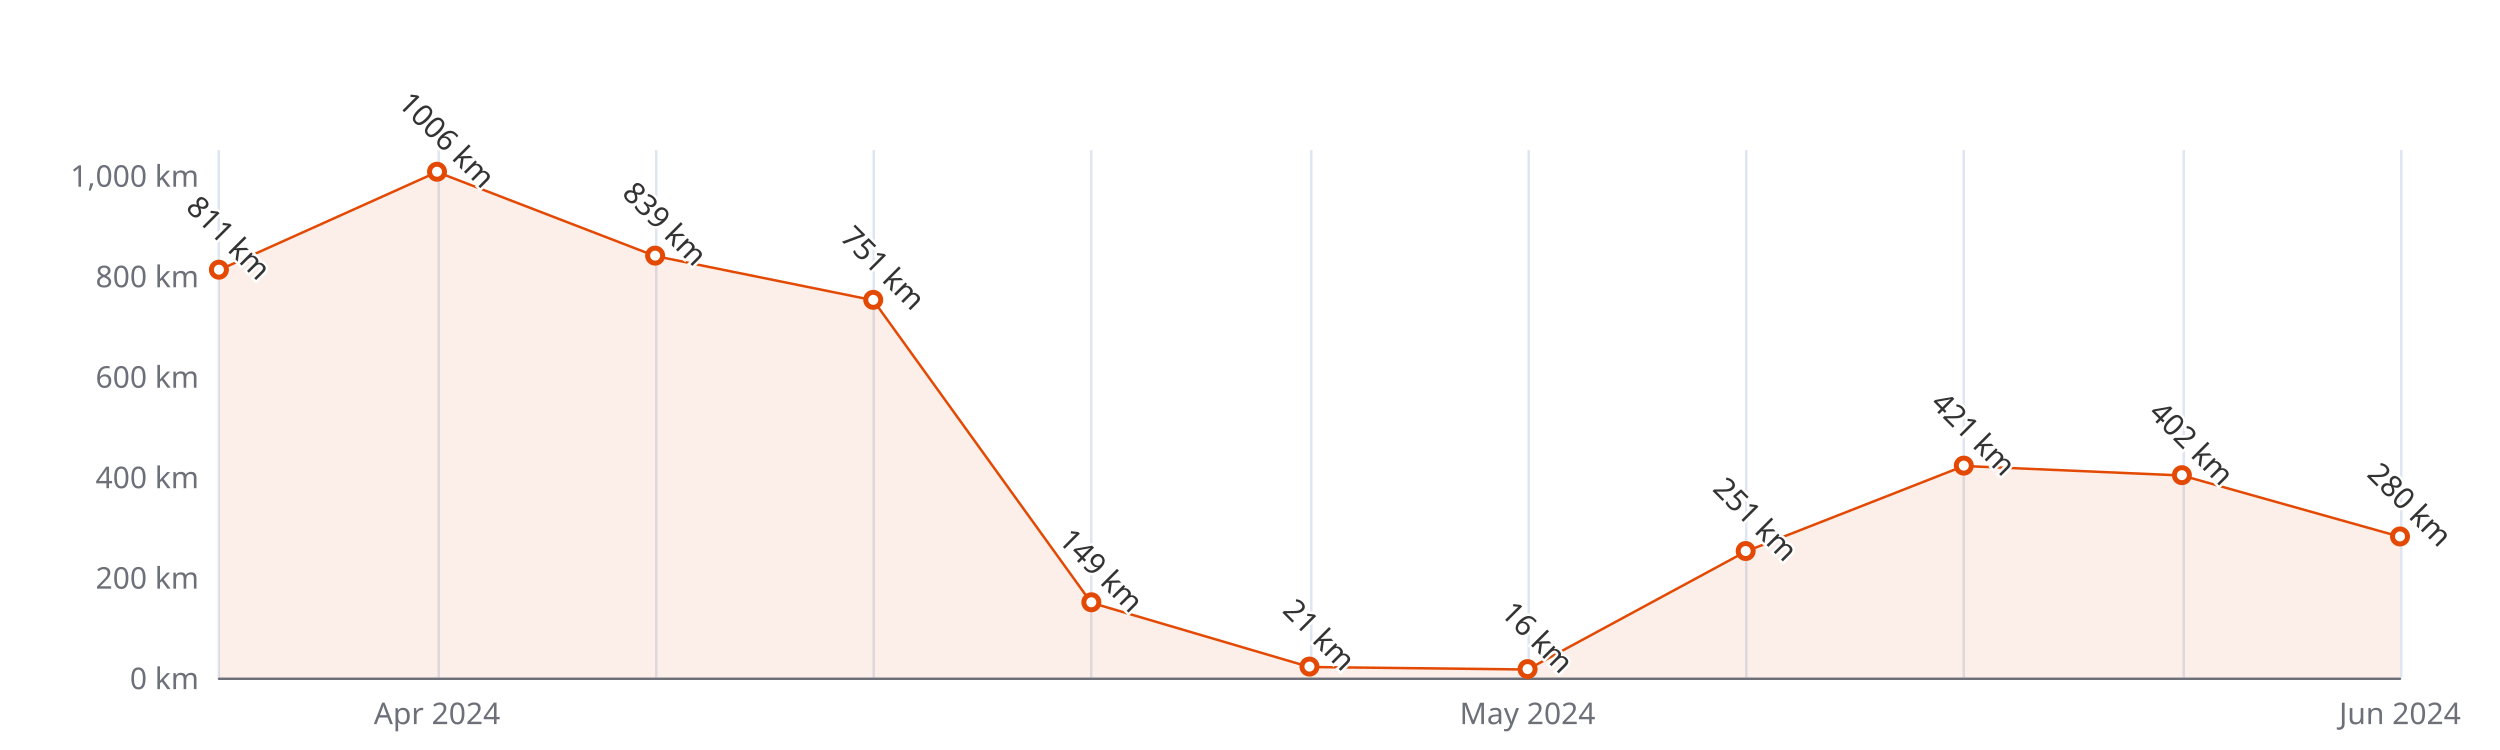
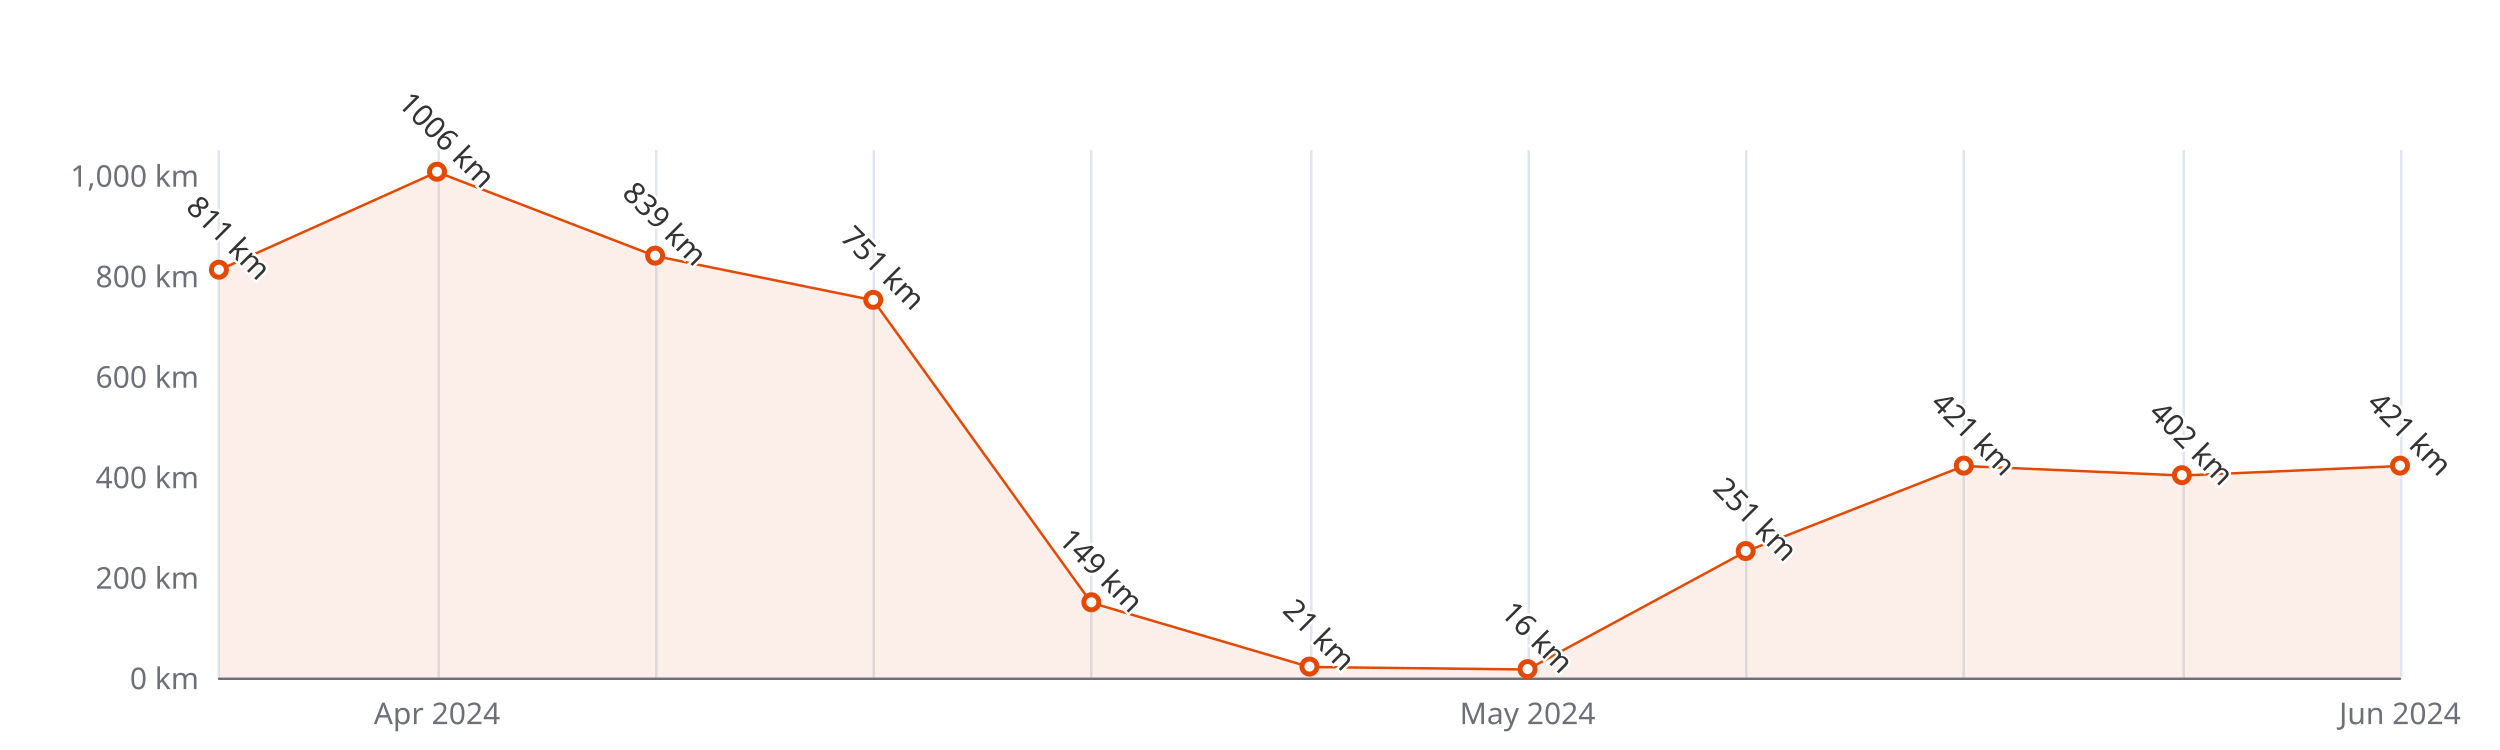
<svg xmlns="http://www.w3.org/2000/svg" width="1000" height="300" version="1.1" baseProfile="full" viewBox="0 0 1000 300">
  <rect width="1000" height="300" x="0" y="0" id="0" fill="#ffffff" />
  <path d="M87.5 60L87.5 271" fill="none" stroke="#E0E6F1" />
  <path d="M175.5 60L175.5 271" fill="none" stroke="#E0E6F1" />
  <path d="M262.5 60L262.5 271" fill="none" stroke="#E0E6F1" />
  <path d="M349.5 60L349.5 271" fill="none" stroke="#E0E6F1" />
  <path d="M436.5 60L436.5 271" fill="none" stroke="#E0E6F1" />
  <path d="M524.5 60L524.5 271" fill="none" stroke="#E0E6F1" />
  <path d="M611.5 60L611.5 271" fill="none" stroke="#E0E6F1" />
  <path d="M698.5 60L698.5 271" fill="none" stroke="#E0E6F1" />
  <path d="M785.5 60L785.5 271" fill="none" stroke="#E0E6F1" />
  <path d="M873.5 60L873.5 271" fill="none" stroke="#E0E6F1" />
  <path d="M960.5 60L960.5 271" fill="none" stroke="#E0E6F1" />
  <path d="M87.6 271.5L960 271.5" fill="none" stroke="#6E7079" stroke-linecap="round" />
  <text dominant-baseline="central" text-anchor="end" style="font-size:12px;font-family:sans-serif;" xml:space="preserve" transform="translate(79.56 271)" fill="#6E7079">0 km</text>
  <text dominant-baseline="central" text-anchor="end" style="font-size:12px;font-family:sans-serif;" xml:space="preserve" transform="translate(79.56 230.8095)" fill="#6E7079">200 km</text>
  <text dominant-baseline="central" text-anchor="end" style="font-size:12px;font-family:sans-serif;" xml:space="preserve" transform="translate(79.56 190.619)" fill="#6E7079">400 km</text>
  <text dominant-baseline="central" text-anchor="end" style="font-size:12px;font-family:sans-serif;" xml:space="preserve" transform="translate(79.56 150.4286)" fill="#6E7079">600 km</text>
  <text dominant-baseline="central" text-anchor="end" style="font-size:12px;font-family:sans-serif;" xml:space="preserve" transform="translate(79.56 110.2381)" fill="#6E7079">800 km</text>
  <text dominant-baseline="central" text-anchor="end" style="font-size:12px;font-family:sans-serif;" xml:space="preserve" transform="translate(79.56 70.0476)" fill="#6E7079">1,000 km</text>
  <text dominant-baseline="central" text-anchor="middle" style="font-size:12px;font-family:sans-serif;" xml:space="preserve" y="6" transform="translate(174.804 279)" fill="#6E7079">Apr 2024</text>
  <text dominant-baseline="central" text-anchor="middle" style="font-size:12px;font-family:sans-serif;" xml:space="preserve" y="6" transform="translate(611.024 279)" fill="#6E7079">May 2024</text>
  <text dominant-baseline="central" text-anchor="middle" style="font-size:12px;font-family:sans-serif;" xml:space="preserve" y="6" transform="translate(960 279)" fill="#6E7079">Jun 2024</text>
  <g clip-path="url(#zr5-c0)">
-     <path d="M87.6 108L174.8 68.8L262 102.4L349.3 120.1L436.5 241.1L523.8 266.8L611 267.8L698.3 220.6L785.5 186.4L872.8 190.2L960 214.7L960 271L872.8 271L785.5 271L698.3 271L611 271L523.8 271L436.5 271L349.3 271L262 271L174.8 271L87.6 271Z" fill="rgb(227,73,2)" fill-opacity="0.09" />
-     <path d="M87.6 108L174.8 68.8L262 102.4L349.3 120.1L436.5 241.1L523.8 266.8L611 267.8L698.3 220.6L785.5 186.4L872.8 190.2L960 214.7" fill="none" stroke="#E34902" stroke-linejoin="bevel" />
+     <path d="M87.6 108L174.8 68.8L262 102.4L349.3 120.1L436.5 241.1L523.8 266.8L611 267.8L698.3 220.6L785.5 186.4L872.8 190.2L960 186.4L960 271L872.8 271L785.5 271L698.3 271L611 271L523.8 271L436.5 271L349.3 271L262 271L174.8 271L87.6 271Z" fill="rgb(227,73,2)" fill-opacity="0.09" />
+     <path d="M87.6 108L174.8 68.8L262 102.4L349.3 120.1L436.5 241.1L523.8 266.8L611 267.8L698.3 220.6L785.5 186.4L872.8 190.2L960 186.4" fill="none" stroke="#E34902" stroke-linejoin="bevel" />
  </g>
  <path d="M1 0A1 1 0 1 1 1 -0.1A1 1 0 0 1 1 0" transform="matrix(3,0,0,3,87.56,108.0276)" fill="#fff" stroke="#E34902" stroke-width="0.667" />
  <path d="M1 0A1 1 0 1 1 1 -0.1A1 1 0 0 1 1 0" transform="matrix(3,0,0,3,174.804,68.8419)" fill="#fff" stroke="#E34902" stroke-width="0.667" />
  <path d="M1 0A1 1 0 1 1 1 -0.1A1 1 0 0 1 1 0" transform="matrix(3,0,0,3,262.048,102.401)" fill="#fff" stroke="#E34902" stroke-width="0.667" />
  <path d="M1 0A1 1 0 1 1 1 -0.1A1 1 0 0 1 1 0" transform="matrix(3,0,0,3,349.292,120.0848)" fill="#fff" stroke="#E34902" stroke-width="0.667" />
  <path d="M1 0A1 1 0 1 1 1 -0.1A1 1 0 0 1 1 0" transform="matrix(3,0,0,3,436.536,241.0581)" fill="#fff" stroke="#E34902" stroke-width="0.667" />
  <path d="M1 0A1 1 0 1 1 1 -0.1A1 1 0 0 1 1 0" transform="matrix(3,0,0,3,523.78,266.78)" fill="#fff" stroke="#E34902" stroke-width="0.667" />
  <path d="M1 0A1 1 0 1 1 1 -0.1A1 1 0 0 1 1 0" transform="matrix(3,0,0,3,611.024,267.7848)" fill="#fff" stroke="#E34902" stroke-width="0.667" />
  <path d="M1 0A1 1 0 1 1 1 -0.1A1 1 0 0 1 1 0" transform="matrix(3,0,0,3,698.268,220.561)" fill="#fff" stroke="#E34902" stroke-width="0.667" />
  <path d="M1 0A1 1 0 1 1 1 -0.1A1 1 0 0 1 1 0" transform="matrix(3,0,0,3,785.512,186.399)" fill="#fff" stroke="#E34902" stroke-width="0.667" />
  <path d="M1 0A1 1 0 1 1 1 -0.1A1 1 0 0 1 1 0" transform="matrix(3,0,0,3,872.756,190.2171)" fill="#fff" stroke="#E34902" stroke-width="0.667" />
-   <path d="M1 0A1 1 0 1 1 1 -0.1A1 1 0 0 1 1 0" transform="matrix(3,0,0,3,960,214.7333)" fill="#fff" stroke="#E34902" stroke-width="0.667" />
+   <path d="M1 0A1 1 0 1 1 1 -0.1A1 1 0 0 1 1 0" transform="matrix(3,0,0,3,960,186.399)" fill="#fff" stroke="#E34902" stroke-width="0.667" />
  <text dominant-baseline="central" text-anchor="middle" style="font-size:12px;font-family:sans-serif;" xml:space="preserve" y="-6" transform="matrix(0.707,0.707,-0.707,0.707,87.56,99.0276)" fill="#333" stroke="rgb(255,255,255)" stroke-width="2" paint-order="stroke" stroke-miterlimit="2">811 km</text>
  <text dominant-baseline="central" text-anchor="middle" style="font-size:12px;font-family:sans-serif;" xml:space="preserve" y="-6" transform="matrix(0.707,0.707,-0.707,0.707,174.804,59.8419)" fill="#333" stroke="rgb(255,255,255)" stroke-width="2" paint-order="stroke" stroke-miterlimit="2">1006 km</text>
  <text dominant-baseline="central" text-anchor="middle" style="font-size:12px;font-family:sans-serif;" xml:space="preserve" y="-6" transform="matrix(0.707,0.707,-0.707,0.707,262.048,93.401)" fill="#333" stroke="rgb(255,255,255)" stroke-width="2" paint-order="stroke" stroke-miterlimit="2">839 km</text>
  <text dominant-baseline="central" text-anchor="middle" style="font-size:12px;font-family:sans-serif;" xml:space="preserve" y="-6" transform="matrix(0.707,0.707,-0.707,0.707,349.292,111.0848)" fill="#333" stroke="rgb(255,255,255)" stroke-width="2" paint-order="stroke" stroke-miterlimit="2">751 km</text>
  <text dominant-baseline="central" text-anchor="middle" style="font-size:12px;font-family:sans-serif;" xml:space="preserve" y="-6" transform="matrix(0.707,0.707,-0.707,0.707,436.536,232.0581)" fill="#333" stroke="rgb(255,255,255)" stroke-width="2" paint-order="stroke" stroke-miterlimit="2">149 km</text>
  <text dominant-baseline="central" text-anchor="middle" style="font-size:12px;font-family:sans-serif;" xml:space="preserve" y="-6" transform="matrix(0.707,0.707,-0.707,0.707,523.78,257.78)" fill="#333" stroke="rgb(255,255,255)" stroke-width="2" paint-order="stroke" stroke-miterlimit="2">21 km</text>
  <text dominant-baseline="central" text-anchor="middle" style="font-size:12px;font-family:sans-serif;" xml:space="preserve" y="-6" transform="matrix(0.707,0.707,-0.707,0.707,611.024,258.7848)" fill="#333" stroke="rgb(255,255,255)" stroke-width="2" paint-order="stroke" stroke-miterlimit="2">16 km</text>
  <text dominant-baseline="central" text-anchor="middle" style="font-size:12px;font-family:sans-serif;" xml:space="preserve" y="-6" transform="matrix(0.707,0.707,-0.707,0.707,698.268,211.561)" fill="#333" stroke="rgb(255,255,255)" stroke-width="2" paint-order="stroke" stroke-miterlimit="2">251 km</text>
  <text dominant-baseline="central" text-anchor="middle" style="font-size:12px;font-family:sans-serif;" xml:space="preserve" y="-6" transform="matrix(0.707,0.707,-0.707,0.707,785.512,177.399)" fill="#333" stroke="rgb(255,255,255)" stroke-width="2" paint-order="stroke" stroke-miterlimit="2">421 km</text>
  <text dominant-baseline="central" text-anchor="middle" style="font-size:12px;font-family:sans-serif;" xml:space="preserve" y="-6" transform="matrix(0.707,0.707,-0.707,0.707,872.756,181.2171)" fill="#333" stroke="rgb(255,255,255)" stroke-width="2" paint-order="stroke" stroke-miterlimit="2">402 km</text>
-   <text dominant-baseline="central" text-anchor="middle" style="font-size:12px;font-family:sans-serif;" xml:space="preserve" y="-6" transform="matrix(0.707,0.707,-0.707,0.707,960,205.7333)" fill="#333" stroke="rgb(255,255,255)" stroke-width="2" paint-order="stroke" stroke-miterlimit="2">280 km</text>
+   <text dominant-baseline="central" text-anchor="middle" style="font-size:12px;font-family:sans-serif;" xml:space="preserve" y="-6" transform="matrix(0.707,0.707,-0.707,0.707,960,177.399)" fill="#333" stroke="rgb(255,255,255)" stroke-width="2" paint-order="stroke" stroke-miterlimit="2">421 km</text>
  <defs>
    <clipPath id="zr5-c0">
      <path d="M87 59.5l873 0l0 212l-873 0Z" fill="#000" />
    </clipPath>
  </defs>
</svg>
